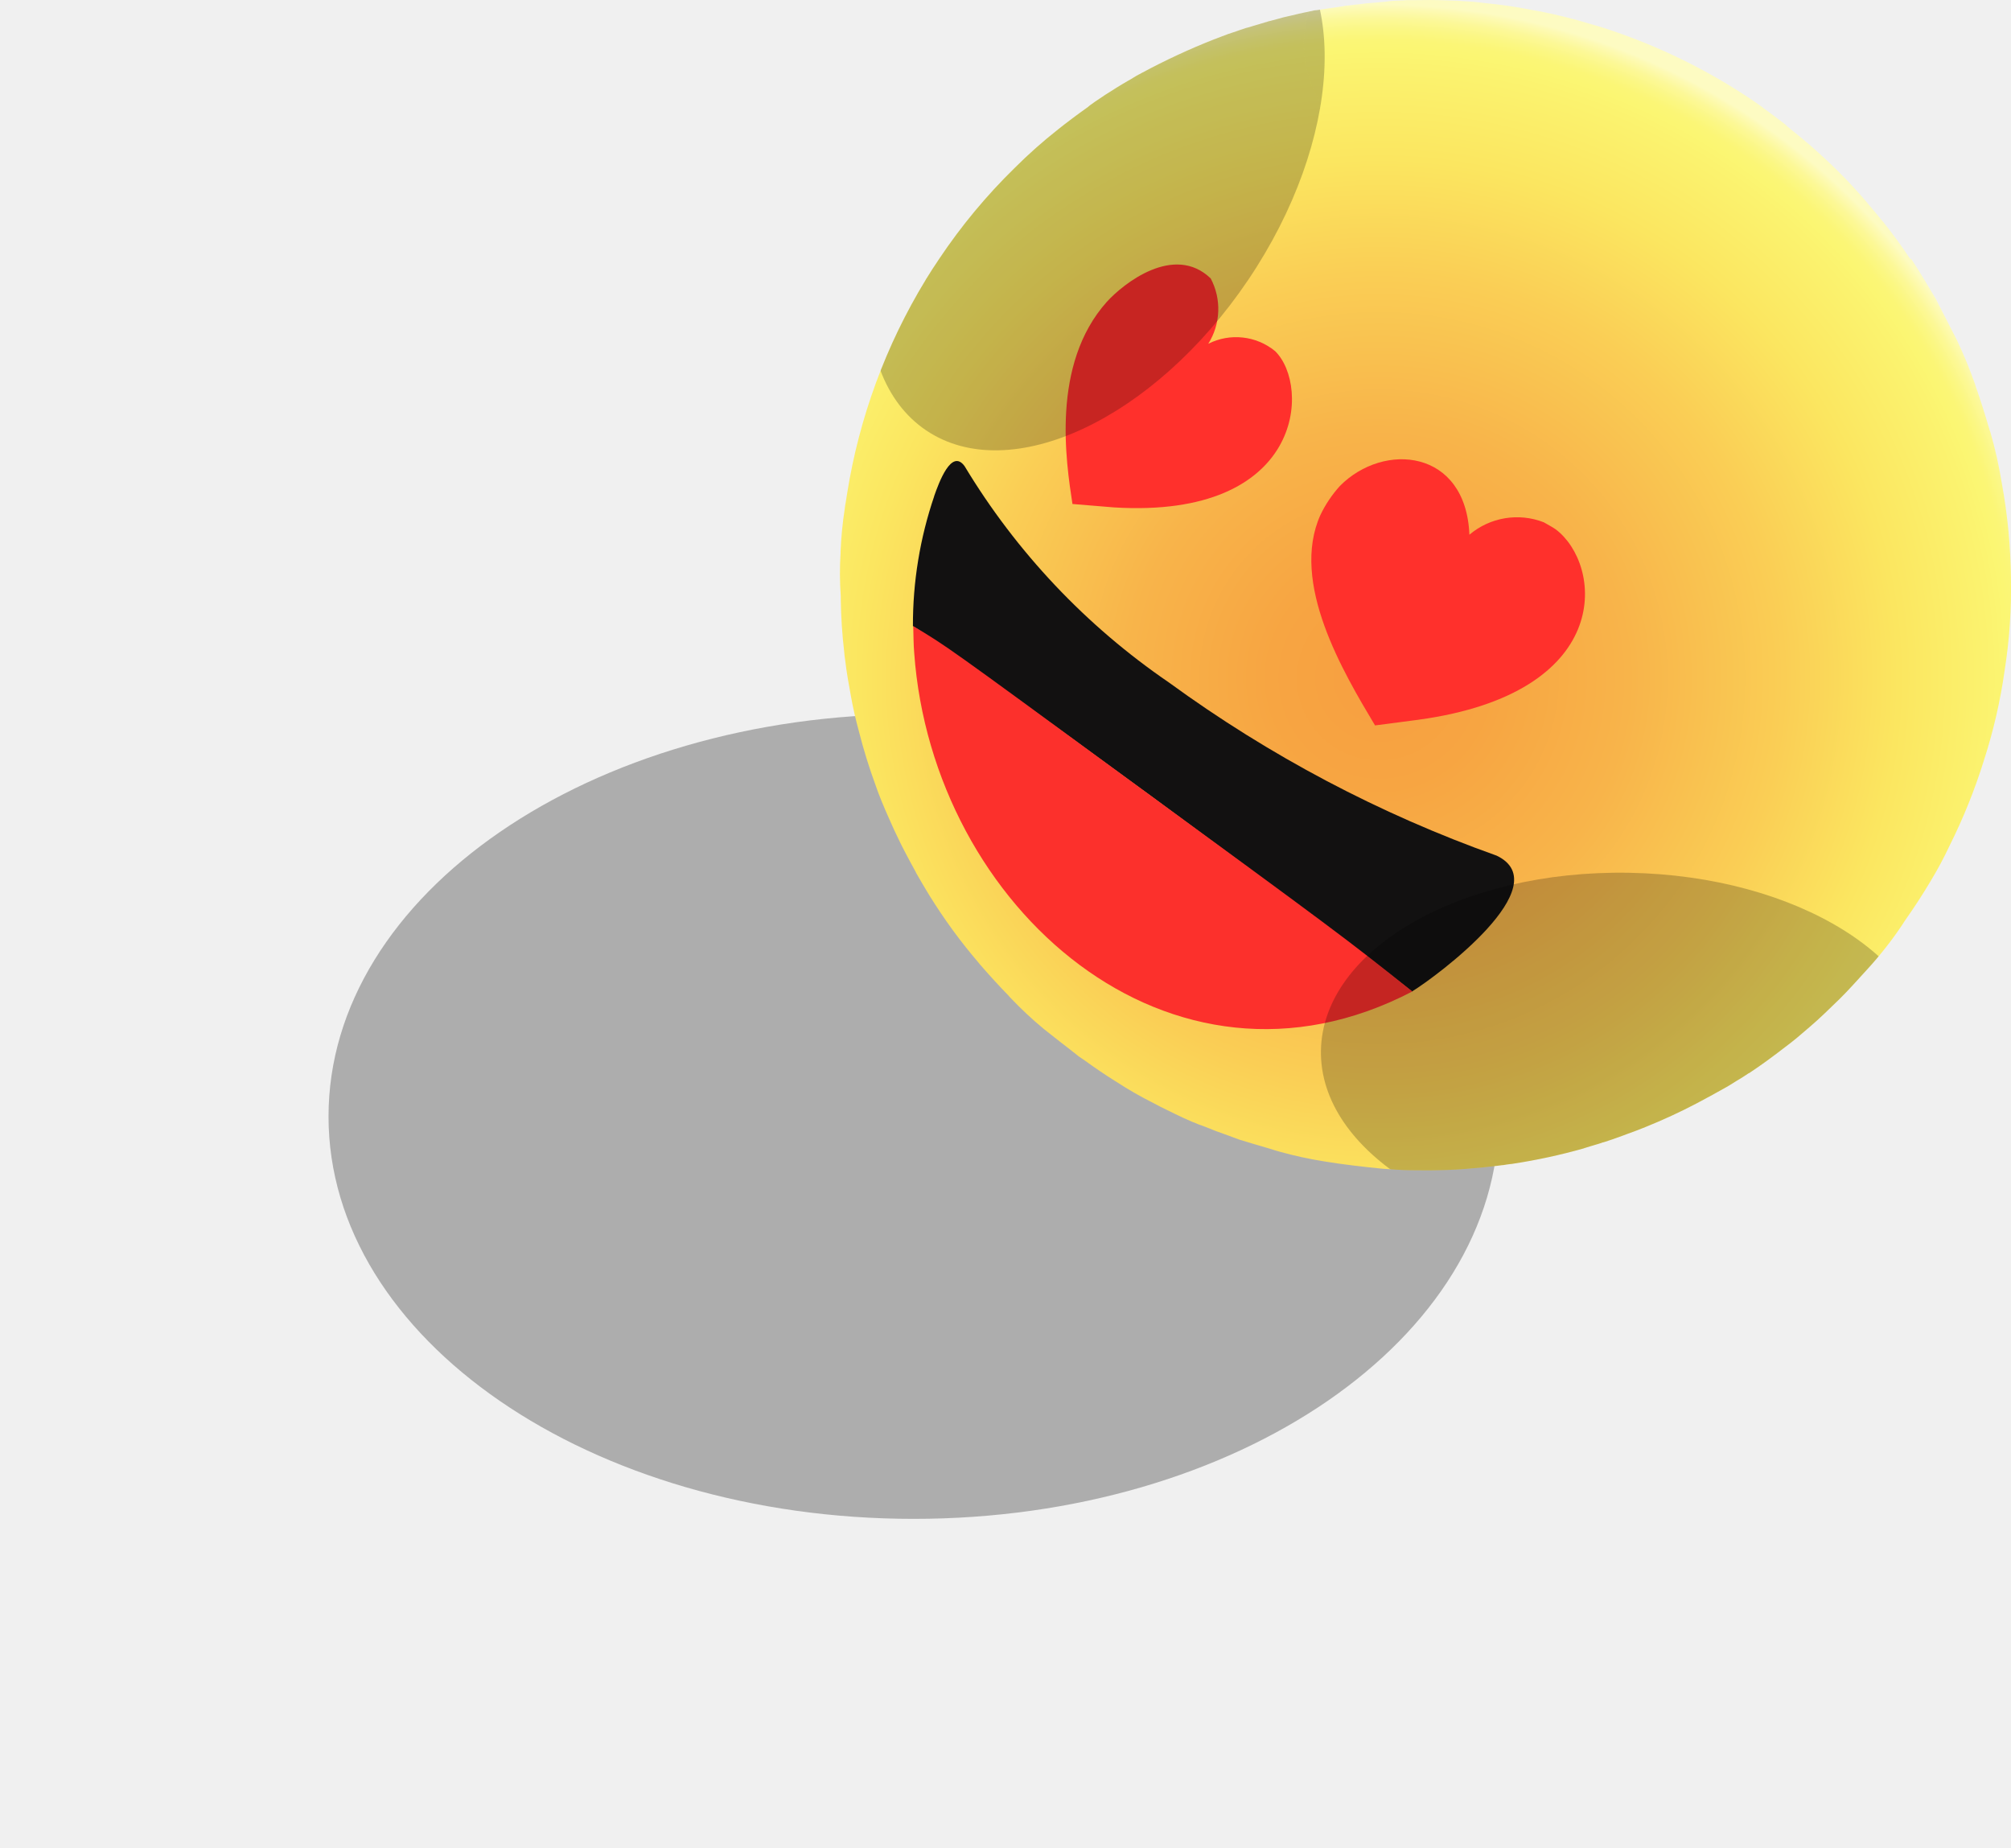
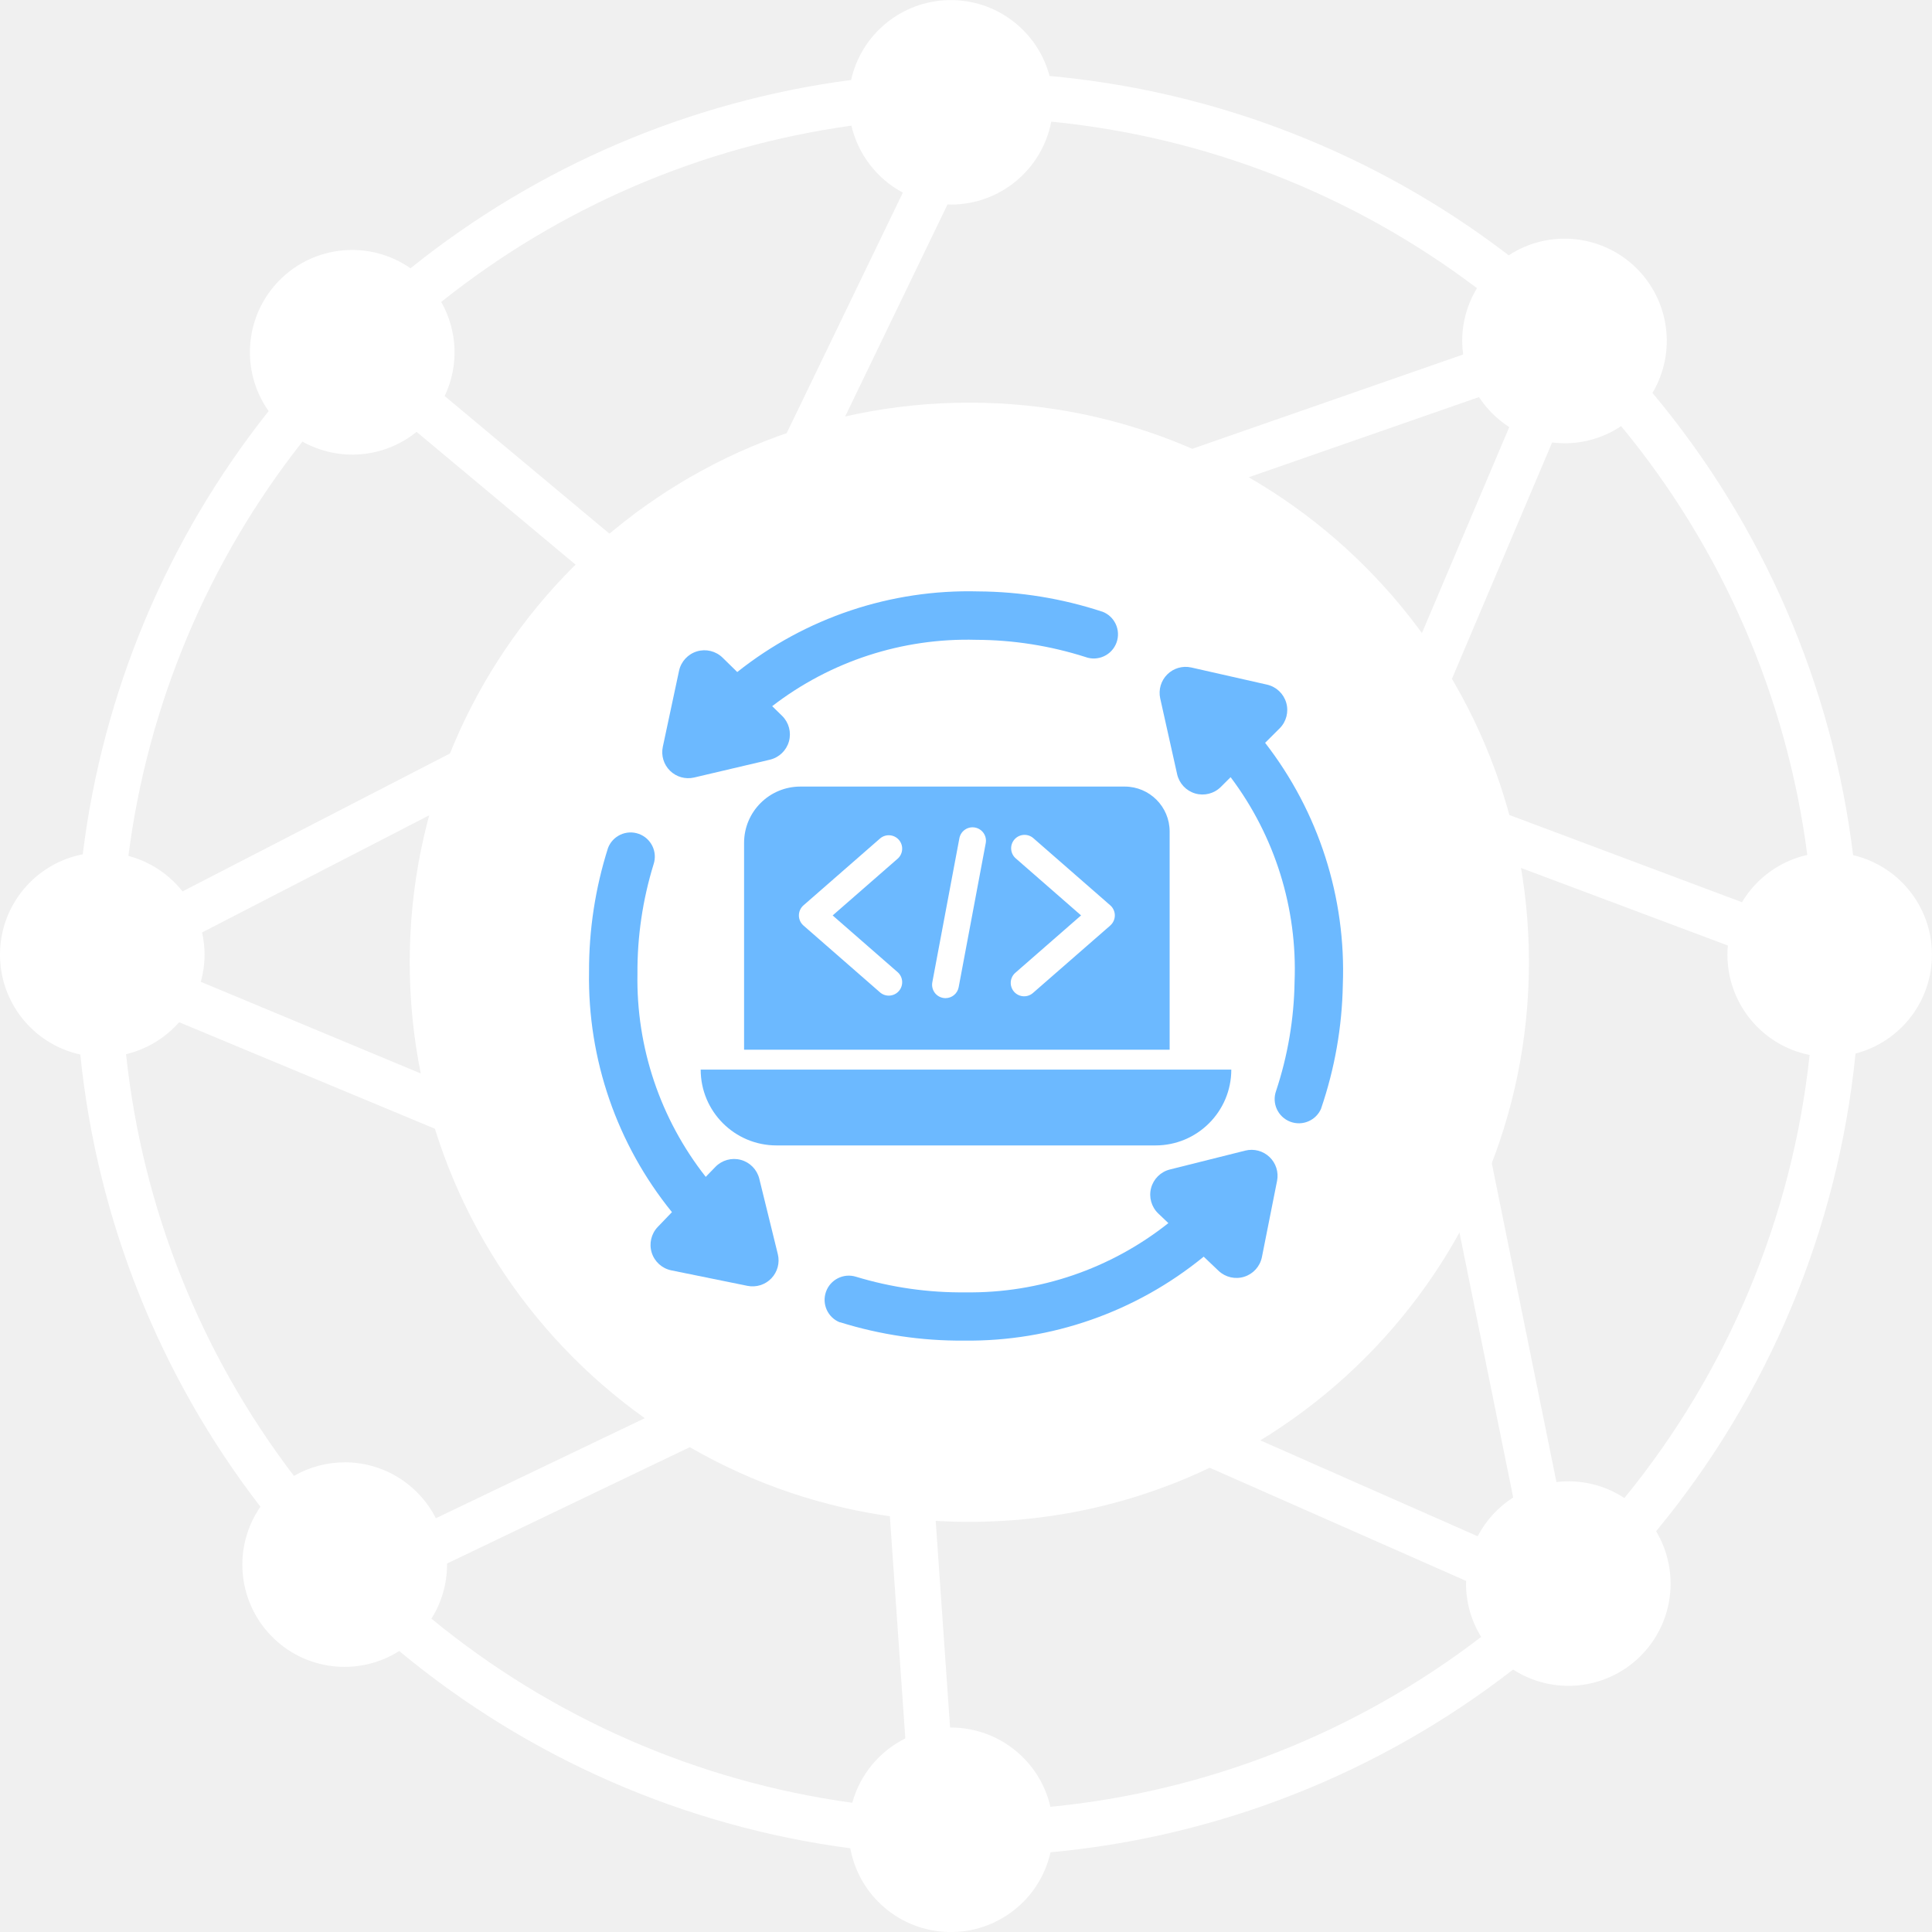
- <svg xmlns="http://www.w3.org/2000/svg" xmlns:xlink="http://www.w3.org/1999/xlink" width="82.478" height="75.758" viewBox="0 0 82.478 75.758">
+ <svg xmlns="http://www.w3.org/2000/svg" width="96.667" height="96.667" viewBox="0 0 96.667 96.667">
  <defs>
-     <radialGradient id="radial-gradient" cx="0.471" cy="0.58" r="0.575" gradientTransform="matrix(-0.999, -0.004, -0.004, 1, 0.933, 0.001)" gradientUnits="objectBoundingBox">
-       <stop offset="0" stop-color="#f79f40" />
-       <stop offset="0.163" stop-color="#f7a542" />
-       <stop offset="0.371" stop-color="#f8b44a" />
-       <stop offset="0.601" stop-color="#face55" />
-       <stop offset="0.771" stop-color="#fbe660" />
-       <stop offset="0.91" stop-color="#fbf36f" />
-       <stop offset="0.932" stop-color="#fbf672" />
-       <stop offset="0.947" stop-color="#fbf676" />
-       <stop offset="0.962" stop-color="#fbf783" />
-       <stop offset="0.978" stop-color="#fcf897" />
-       <stop offset="0.994" stop-color="#fdfab4" />
-       <stop offset="1" stop-color="#fdfbc2" />
-     </radialGradient>
    <clipPath id="clip-path">
-       <path id="Trazado_116496" data-name="Trazado 116496" d="M52.65,29.84v-.06c0-.11-.03-.77-.15-1.75-.01-.09-.02-.17-.03-.26-.02-.12-.04-.25-.06-.38a23.894,23.894,0,0,0-3.15-8.77c0-.01-.01-.01-.01-.02-.17-.29-.35-.57-.54-.85h0a23.353,23.353,0,0,0-3.06-3.74,20.449,20.449,0,0,0-1.77-1.6c-.39-.32-.78-.62-1.19-.91a.265.265,0,0,1-.06-.05l-.05-.04-.21-.15c-.26-.18-.55-.37-.86-.57h0c-.01-.01-.02-.01-.03-.02-.15-.09-.3-.19-.47-.28-.07-.04-.15-.09-.22-.13s-.12-.07-.19-.11a1.092,1.092,0,0,0-.15-.08,25.413,25.413,0,0,0-2.93-1.4c-.26-.11-.47-.18-.58-.23l-.18-.07-.18-.07c-.01,0-.02-.01-.03-.01l-.04-.01-.3-.1-.04-.01c-.01,0-.03-.01-.04-.01l-.2-.07a2.759,2.759,0,0,0-.27-.08l-.23-.07c-.04-.01-.09-.03-.13-.04-.01,0-.03-.01-.04-.01s-.03-.01-.05-.01a.636.636,0,0,1-.07-.02l-.26-.07-.22-.06c-.07-.02-.14-.03-.21-.05h-.01l-.13-.03-.25-.06-.18-.04a2.049,2.049,0,0,0-.24-.05c-.01,0-.03-.01-.04-.01-.06-.01-.12-.03-.18-.04l-.11-.02-.13-.03h-.02l-.04-.01c-.02,0-.05-.01-.07-.01a1.766,1.766,0,0,1-.2-.04.6.6,0,0,0-.12-.02h0a2.068,2.068,0,0,1-.22-.04l-.19-.03c-.03-.01-.07-.01-.11-.02a.985.985,0,0,0-.17-.02,1,1,0,0,0-.16-.02l-.27-.03-.25-.03c-.03,0-.05-.01-.08-.01h-.02a1.641,1.641,0,0,0-.23-.02l-.34-.03c-.08-.01-.16-.01-.23-.02-.09-.01-.17-.01-.26-.02s-.18-.01-.27-.02A.97.97,0,0,1,29.76,7h-.37c-.48-.01-.96-.01-1.45,0-.11,0-.21,0-.31.01s-.22.01-.32.02c-.07,0-.13.01-.19.01-.16.01-.31.02-.46.04-.05,0-.11.01-.16.01-.22.02-.43.04-.64.07-.1.01-.2.02-.3.04h-.01c-.02,0-.04.01-.06.01q-.24.03-.45.06c-.11.02-.23.04-.34.05-.26.04-.47.08-.61.11-.7.14-1.38.3-2.06.5-.41.11-.77.22-1.21.38a24.021,24.021,0,0,0-5.31,2.61h0c-.17.11-.33.22-.49.33a.265.265,0,0,0-.06.05c-.28.2-.56.4-.84.61a.423.423,0,0,1-.07.05l-.02.02-.02.02c-.01.01-.02.02-.03.02s-.02.01-.03.02c-.08.06-.15.12-.23.18-.15.12-.3.24-.44.36-.08.07-.16.13-.24.2-.16.14-.32.27-.46.4l-.02.02-.02.02c-.03.03-.07.06-.1.09-.75.69-1.21,1.19-1.24,1.22-.23.25-.46.51-.69.77-.16.19-.33.38-.5.59-.01.01-.02.03-.04.04l-.03.03c-.34.42-.69.89-1.08,1.46l-.01.01-.01.01c-.01.01-.01.02-.02.02-.18.26-.36.55-.54.86-.16.26-.32.52-.46.75l-.46.88c-.15.29-.29.56-.42.82a16.758,16.758,0,0,0-.76,1.82h0v.01c-.22.6-.42,1.23-.6,1.84l-.01.02a.037.037,0,0,1-.01.03,17.968,17.968,0,0,0-.5,2.13,23.506,23.506,0,0,0-.17,7.66,22.794,22.794,0,0,0,.82,3.68,23.944,23.944,0,0,0,1.38,3.51,15.311,15.311,0,0,0,.75,1.42c.32.56.68,1.11,1.06,1.66.04.07.09.13.13.2a16,16,0,0,0,1.39,1.8c.34.37.78.88,1.14,1.24s.83.82,1.22,1.15h0c.42.37.6.53.99.83q.72.585,1.47,1.08h.01c.16.11.32.22.49.32.19.12.38.24.55.34.09.05.22.13.36.21a.573.573,0,0,1,.07.04c.15.09.33.18.52.29.04.02.09.05.13.07a22.789,22.789,0,0,0,2.12,1c.18.07.42.17.7.28l.24.09.42.15.3.1.11.03c.01,0,.01,0,.02.01l.16.05a2.759,2.759,0,0,0,.27.08l.26.08c.01,0,.02,0,.02.01a22.1,22.1,0,0,0,2.96.66l.09.01c.08.01.17.03.27.04h.03l.23.03.53.06c.24.03.56.05.79.07s.49.03.74.04h.02c.13.01.25.01.37.01.33.01.77,0,1.1.01s.79-.03,1.13-.05c.72-.06,1.68-.17,2.39-.28a18.747,18.747,0,0,0,1.84-.38c.14-.04.28-.08.43-.12.43-.12.87-.25,1.24-.36l.43-.16c.35-.12.69-.25,1.03-.38l.17-.06c.4-.15.89-.38,1.32-.59.19-.09.37-.18.55-.28a15.71,15.71,0,0,0,1.56-.88c.02-.01.03-.02.05-.03.41-.26.82-.52,1.22-.81.09-.06.18-.12.26-.17l.44-.34c.12-.09.23-.18.35-.27l.66-.52a14.289,14.289,0,0,0,1.37-1.26l.03-.03.07-.07c.35-.35.74-.77,1.2-1.29a.138.138,0,0,0,.03-.04h0a20.958,20.958,0,0,0,2.02-2.71c.01-.01.01-.02.02-.03.19-.3.38-.61.57-.95v-.01h0c.08-.14.16-.29.24-.44.11-.2.22-.41.31-.59l.09-.18c.16-.32.31-.65.47-.99.21-.47.41-.94.56-1.36h0c.26-.7.5-1.44.71-2.23.13-.48.25-.96.33-1.41.1-.48.18-.98.25-1.5.02-.12.03-.23.05-.34.08-.69.14-1.41.16-2.14v-.13C52.68,31.04,52.68,30.45,52.65,29.84Z" transform="translate(-4.654 -6.992)" />
+       <rect id="Rectángulo_454829" data-name="Rectángulo 454829" width="96.667" height="96.667" fill="none" />
    </clipPath>
-     <linearGradient id="linear-gradient" x1="-0.166" y1="-323.933" x2="-1.166" y2="-323.933" gradientUnits="objectBoundingBox">
-       <stop offset="0" stop-color="#19b79c" />
-       <stop offset="0.405" stop-color="#1dbb9e" />
-       <stop offset="0.825" stop-color="#2ac8a3" />
-       <stop offset="0.997" stop-color="#31cfa6" />
-     </linearGradient>
-     <linearGradient id="linear-gradient-2" x1="-2.106" y1="-363.238" x2="-3.08" y2="-363.238" xlink:href="#linear-gradient" />
    <clipPath id="clip-path-2">
-       <path id="Trazado_116504" data-name="Trazado 116504" d="M4.652,29.65v-.06a15.757,15.757,0,0,1,.17-1.74,2.335,2.335,0,0,1,.04-.26c.02-.12.04-.25.06-.38a24.088,24.088,0,0,1,3.22-8.75c0-.01.01-.01.01-.02.18-.29.36-.57.55-.85h0a23.39,23.39,0,0,1,3.09-3.72,20.134,20.134,0,0,1,1.78-1.58q.585-.465,1.2-.9a.265.265,0,0,0,.06-.05l.05-.04.21-.15c.26-.18.55-.37.86-.56h0c.01-.01.02-.01.03-.02.15-.09.31-.19.47-.28a2.53,2.53,0,0,0,.22-.13c.06-.04.12-.07.19-.11.05-.03.1-.05.15-.08a27.308,27.308,0,0,1,2.95-1.37c.26-.1.47-.18.58-.22l.18-.06.18-.06c.01,0,.02-.01.03-.01l.05-.02.3-.1.04-.01c.01,0,.03-.01.04-.01l.2-.06c.08-.02.19-.06.27-.08l.23-.07a.647.647,0,0,0,.13-.04c.01,0,.03-.01.04-.01s.03-.01.05-.01a.637.637,0,0,0,.07-.02l.26-.07.22-.06c.07-.02.14-.03.21-.05h.01l.13-.03c.08-.02.18-.04.25-.06l.18-.04c.08-.02.16-.03.24-.05.01,0,.03-.01.04-.01a1.163,1.163,0,0,0,.18-.04l.11-.01.13-.02h.02l.04-.01c.02,0,.05-.01.07-.01l.2-.03c.04-.01.09-.01.13-.02h0l.22-.03.19-.03a.516.516,0,0,0,.11-.02.985.985,0,0,1,.17-.02c.06-.01.11-.01.16-.02l.27-.03.25-.03c.03,0,.05-.01.08-.01h.02c.07-.01.15-.01.23-.02l.34-.03c.08-.01.16-.01.23-.02a1.569,1.569,0,0,1,.24-.03,2.437,2.437,0,0,1,.27-.01.86.86,0,0,1,.16-.01l.15-.01h.24c.49-.01.97-.01,1.45.01.11,0,.21.01.31.01s.22.01.32.02c.07,0,.13.01.19.01.16.01.31.02.46.04.05.01.11.01.16.02.22.02.43.05.64.07.1.01.2.03.3.04h.01c.02,0,.04.01.06.01.16.02.31.05.45.07l.34.06c.26.05.47.09.6.11.69.14,1.38.31,2.06.52.41.11.76.23,1.21.39a24.178,24.178,0,0,1,5.28,2.65h0c.16.11.33.22.49.34a.265.265,0,0,1,.06.05c.28.2.56.41.83.62a.424.424,0,0,0,.07.05l.02.02.02.02.03.03c.01.01.02.01.02.02.08.06.15.12.22.18.15.12.3.24.44.36.08.07.16.14.24.2.16.14.31.28.46.41l.02.02.02.02c.03.03.07.06.1.09.75.69,1.2,1.2,1.23,1.23.23.25.46.51.68.78.16.19.32.38.49.59.01.01.02.03.04.04l.02.03c.33.42.69.89,1.07,1.47l.04.01.01.01c.01.01.01.02.02.02.17.26.36.56.54.86.16.26.31.53.45.75l.45.88c.15.29.29.56.42.82a18.431,18.431,0,0,1,.75,1.83h0v.01c.21.6.41,1.23.59,1.85l.01.02a.037.037,0,0,0,.01.03,17.59,17.59,0,0,1,.48,2.14,22.71,22.71,0,0,1,.37,3.87,21.465,21.465,0,0,1-.26,3.8,21.96,21.96,0,0,1-.85,3.68,23.286,23.286,0,0,1-1.41,3.5,15.244,15.244,0,0,1-.76,1.42c-.33.56-.69,1.11-1.07,1.65-.04.07-.09.13-.13.2a15.2,15.2,0,0,1-1.41,1.79c-.34.37-.79.88-1.15,1.23s-.84.82-1.22,1.14h0c-.43.37-.6.52-1,.82-.49.38-.98.74-1.48,1.07H41.9c-.16.11-.32.21-.49.31-.19.12-.38.24-.55.33-.09.05-.22.12-.36.2a.574.574,0,0,0-.07.04c-.15.08-.33.18-.52.28-.04.02-.09.05-.13.07a23.108,23.108,0,0,1-2.12.98c-.18.07-.42.17-.71.27l-.24.09-.42.15-.3.1-.11.03c-.01,0-.01,0-.02.01l-.16.05c-.08.02-.19.06-.27.08l-.26.08c-.01,0-.02,0-.02.01a23.962,23.962,0,0,1-2.96.64l-.09.01c-.08.01-.17.02-.27.04H31.8l-.23.03-.53.06c-.24.02-.56.05-.79.07s-.49.03-.74.04h-.02c-.13,0-.25.01-.37.01-.33.01-.77,0-1.1,0s-.79-.04-1.13-.06c-.72-.07-1.68-.18-2.39-.3a16.281,16.281,0,0,1-1.84-.4c-.14-.04-.28-.08-.43-.13-.43-.12-.87-.26-1.24-.37l-.43-.16c-.35-.12-.69-.25-1.03-.39l-.17-.06c-.4-.15-.88-.38-1.32-.6-.19-.09-.37-.18-.55-.28a15.612,15.612,0,0,1-1.55-.89.219.219,0,0,0-.05-.03c-.41-.26-.81-.53-1.21-.82-.09-.06-.17-.12-.25-.17L14,49.97c-.12-.09-.23-.18-.35-.27l-.66-.52a15.233,15.233,0,0,1-1.36-1.27l-.03-.03-.06-.07c-.34-.35-.74-.78-1.19-1.3a.138.138,0,0,1-.03-.04h0a21.889,21.889,0,0,1-2-2.73c-.01-.01-.01-.02-.02-.03-.18-.3-.37-.61-.56-.95v-.01h0c-.08-.14-.16-.29-.24-.44-.11-.21-.22-.41-.31-.59l-.09-.18c-.16-.32-.31-.65-.46-.99-.21-.47-.41-.95-.55-1.36h0a22.441,22.441,0,0,1-.69-2.23c-.13-.48-.24-.96-.32-1.41-.09-.49-.18-.98-.24-1.5-.02-.12-.03-.23-.04-.34a21.166,21.166,0,0,1-.14-2.14v-.13A13.347,13.347,0,0,1,4.652,29.65Z" transform="translate(-4.627 -6.983)" fill="url(#radial-gradient)" />
+       <rect id="Rectángulo_458181" data-name="Rectángulo 458181" width="37.72" height="37.487" fill="#6cb9ff" />
    </clipPath>
  </defs>
-   <g id="Grupo_157926" data-name="Grupo 157926" transform="translate(13.474)">
-     <ellipse id="Elipse_4737" data-name="Elipse 4737" cx="24" cy="16.5" rx="24" ry="16.5" transform="translate(0 29.284)" fill="#0b0b0b" opacity="0.292" style="mix-blend-mode: multiply;isolation: isolate" />
-     <path id="Trazado_116493" data-name="Trazado 116493" d="M4.652,29.65v-.06a15.757,15.757,0,0,1,.17-1.74,2.335,2.335,0,0,1,.04-.26c.02-.12.04-.25.06-.38a24.088,24.088,0,0,1,3.22-8.75c0-.01.01-.01.01-.02.18-.29.36-.57.55-.85h0a23.39,23.39,0,0,1,3.09-3.72,20.134,20.134,0,0,1,1.78-1.58q.585-.465,1.2-.9a.265.265,0,0,0,.06-.05l.05-.04.21-.15c.26-.18.55-.37.86-.56h0c.01-.01.02-.01.03-.02.15-.09.31-.19.47-.28a2.53,2.53,0,0,0,.22-.13c.06-.04.12-.07.19-.11.05-.03.1-.05.15-.08a27.308,27.308,0,0,1,2.95-1.37c.26-.1.47-.18.58-.22l.18-.06.18-.06c.01,0,.02-.01.03-.01l.05-.02.3-.1.04-.01c.01,0,.03-.01.04-.01l.2-.06c.08-.02.19-.06.27-.08l.23-.07a.647.647,0,0,0,.13-.04c.01,0,.03-.01.04-.01s.03-.01.05-.01a.637.637,0,0,0,.07-.02l.26-.07.22-.06c.07-.02.14-.03.21-.05h.01l.13-.03c.08-.02.18-.04.25-.06l.18-.04c.08-.02.16-.03.24-.05.01,0,.03-.01.04-.01a1.163,1.163,0,0,0,.18-.04l.11-.01.13-.02h.02l.04-.01c.02,0,.05-.01.07-.01l.2-.03c.04-.01.09-.01.13-.02h0l.22-.03.19-.03a.516.516,0,0,0,.11-.02.985.985,0,0,1,.17-.02c.06-.01.11-.01.16-.02l.27-.03.25-.03c.03,0,.05-.01.08-.01h.02c.07-.01.15-.01.23-.02l.34-.03c.08-.01.16-.01.23-.02a1.569,1.569,0,0,1,.24-.03,2.437,2.437,0,0,1,.27-.01.86.86,0,0,1,.16-.01l.15-.01h.24c.49-.01.97-.01,1.45.01.11,0,.21.01.31.01s.22.01.32.02c.07,0,.13.01.19.01.16.01.31.02.46.04.05.01.11.01.16.02.22.02.43.05.64.07.1.01.2.03.3.04h.01c.02,0,.04.01.06.01.16.02.31.05.45.07l.34.06c.26.05.47.09.6.11.69.14,1.38.31,2.06.52.41.11.76.23,1.21.39a24.178,24.178,0,0,1,5.28,2.65h0c.16.11.33.22.49.34a.265.265,0,0,1,.06.05c.28.2.56.41.83.62a.424.424,0,0,0,.07.05l.02.02.02.02.03.03c.01.01.02.01.02.02.08.06.15.12.22.18.15.12.3.24.44.36.08.07.16.14.24.2.16.14.31.28.46.41l.02.02.02.02c.03.03.07.06.1.09.75.69,1.2,1.2,1.23,1.23.23.25.46.51.68.78.16.19.32.38.49.59.01.01.02.03.04.04l.02.03c.33.42.69.89,1.07,1.47l.04.01.01.01c.01.01.01.02.02.02.17.26.36.56.54.86.16.26.31.53.45.75l.45.88c.15.29.29.56.42.82a18.431,18.431,0,0,1,.75,1.83h0v.01c.21.6.41,1.23.59,1.85l.01.02a.037.037,0,0,0,.01.03,17.59,17.59,0,0,1,.48,2.14,22.71,22.71,0,0,1,.37,3.87,21.465,21.465,0,0,1-.26,3.8,21.96,21.96,0,0,1-.85,3.68,23.286,23.286,0,0,1-1.41,3.5,15.244,15.244,0,0,1-.76,1.42c-.33.56-.69,1.11-1.07,1.65-.04.07-.09.13-.13.2a15.2,15.2,0,0,1-1.41,1.79c-.34.37-.79.88-1.15,1.23s-.84.82-1.22,1.14h0c-.43.37-.6.52-1,.82-.49.38-.98.74-1.48,1.07H41.9c-.16.11-.32.21-.49.31-.19.12-.38.24-.55.33-.09.05-.22.12-.36.2a.574.574,0,0,0-.07.04c-.15.08-.33.18-.52.28-.04.02-.09.05-.13.07a23.108,23.108,0,0,1-2.12.98c-.18.07-.42.17-.71.27l-.24.09-.42.15-.3.1-.11.03c-.01,0-.01,0-.02.01l-.16.05c-.08.02-.19.06-.27.08l-.26.08c-.01,0-.02,0-.02.01a23.962,23.962,0,0,1-2.96.64l-.09.01c-.08.01-.17.02-.27.04H31.8l-.23.03-.53.06c-.24.02-.56.05-.79.07s-.49.03-.74.04h-.02c-.13,0-.25.01-.37.01-.33.01-.77,0-1.1,0s-.79-.04-1.13-.06c-.72-.07-1.68-.18-2.39-.3a16.281,16.281,0,0,1-1.84-.4c-.14-.04-.28-.08-.43-.13-.43-.12-.87-.26-1.24-.37l-.43-.16c-.35-.12-.69-.25-1.03-.39l-.17-.06c-.4-.15-.88-.38-1.32-.6-.19-.09-.37-.18-.55-.28a15.612,15.612,0,0,1-1.55-.89.219.219,0,0,0-.05-.03c-.41-.26-.81-.53-1.21-.82-.09-.06-.17-.12-.25-.17L14,49.97c-.12-.09-.23-.18-.35-.27l-.66-.52a15.233,15.233,0,0,1-1.36-1.27l-.03-.03-.06-.07c-.34-.35-.74-.78-1.19-1.3a.138.138,0,0,1-.03-.04h0a21.889,21.889,0,0,1-2-2.73c-.01-.01-.01-.02-.02-.03-.18-.3-.37-.61-.56-.95v-.01h0c-.08-.14-.16-.29-.24-.44-.11-.21-.22-.41-.31-.59l-.09-.18c-.16-.32-.31-.65-.46-.99-.21-.47-.41-.95-.55-1.36h0a22.441,22.441,0,0,1-.69-2.23c-.13-.48-.24-.96-.32-1.41-.09-.49-.18-.98-.24-1.5-.02-.12-.03-.23-.04-.34a21.166,21.166,0,0,1-.14-2.14v-.13A13.347,13.347,0,0,1,4.652,29.65Z" transform="translate(16.349 -6.983)" fill="url(#radial-gradient)" />
-     <g id="Grupo_86225" data-name="Grupo 86225" transform="translate(20.955 0.009)" clip-path="url(#clip-path)">
-       <path id="Trazado_116494" data-name="Trazado 116494" d="M50.67,21.64a4.37,4.37,0,0,1,.18-.46C50.8,21.33,50.74,21.48,50.67,21.64Z" transform="translate(-48.844 -6.992)" fill="url(#linear-gradient)" />
-       <path id="Trazado_116495" data-name="Trazado 116495" d="M4.7,34.92c.03-.14.05-.28.08-.41C4.75,34.65,4.73,34.79,4.7,34.92Z" transform="translate(43.196 -6.992)" fill="url(#linear-gradient-2)" />
-     </g>
-     <path id="Trazado_116497" data-name="Trazado 116497" d="M25.873,27.33A16.375,16.375,0,0,0,25,32.66c2.26,1.39,16.97,12.2,20.47,14.98,1.03-.63,6.02-4.35,3.47-5.57a52.925,52.925,0,0,1-13.44-7.1,28.664,28.664,0,0,1-8.38-8.87c-.54-.75-1.06.69-1.25,1.23" transform="translate(-1.032 -6.983)" fill="#121111" />
-     <path id="Trazado_116499" data-name="Trazado 116499" d="M29.22,33.76c.75,10.43,10.52,19.05,20.43,13.88-2.65-2.12-3.33-2.62-11.66-8.71-7.45-5.46-7.45-5.46-8.81-6.27.01.33.01.77.04,1.1" transform="translate(-5.199 -6.983)" fill="#fc302c" />
-     <g id="Grupo_86231" data-name="Grupo 86231" transform="translate(40.307 18.833)">
-       <path id="Trazado_116501" data-name="Trazado 116501" d="M22.473,28.1c-1.25,2.78.93,6.44,2.24,8.63.65-.09,1.52-.19,2.17-.29,7.67-1.22,7.14-6.32,5.24-7.75-.14-.1-.34-.2-.49-.29a3.024,3.024,0,0,0-3.05.51c-.14-3.51-3.51-3.82-5.31-2a4.969,4.969,0,0,0-.8,1.19" transform="translate(-22.099 -25.816)" fill="#ff302c" />
-     </g>
-     <g id="Grupo_86232" data-name="Grupo 86232" transform="translate(30.232 10.846)">
-       <path id="Trazado_116503" data-name="Trazado 116503" d="M35.806,19.36c-2.3,2.57-1.67,6.58-1.41,8.29.51.04,1.19.1,1.7.14,7.78.48,8.08-4.98,6.61-6.41a2.529,2.529,0,0,0-2.74-.3,2.679,2.679,0,0,0,.1-2.68c-1.5-1.44-3.58.21-4.26.96" transform="translate(-34.117 -17.829)" fill="#ff302c" />
-     </g>
-     <g id="Enmascarar_grupo_59" data-name="Enmascarar grupo 59" transform="translate(20.976 0)" clip-path="url(#clip-path-2)">
-       <g id="Grupo_86233" data-name="Grupo 86233" transform="translate(-2.683 -7.272)" opacity="0.561" style="mix-blend-mode: multiply;isolation: isolate">
-         <g id="Grupo_86230" data-name="Grupo 86230" transform="translate(0)">
-           <ellipse id="Elipse_4734" data-name="Elipse 4734" cx="12.5" cy="7.5" rx="12.5" ry="7.5" transform="translate(21.707 1.557)" fill="#fff" opacity="0.743" />
-           <ellipse id="Elipse_4735" data-name="Elipse 4735" cx="12.5" cy="7.5" rx="12.5" ry="7.5" transform="translate(26.415 8.388) rotate(124)" opacity="0.387" />
-           <ellipse id="Elipse_4736" data-name="Elipse 4736" cx="12.5" cy="7.5" rx="12.5" ry="7.5" transform="matrix(-1, -0.017, 0.017, -1, 47.282, 58.274)" opacity="0.387" />
+   <g id="Grupo_1211732" data-name="Grupo 1211732" transform="translate(13062.611 11994.844)">
+     <g id="Grupo_1177591" data-name="Grupo 1177591" transform="translate(-13974.944 -12164.697)">
+       <g id="Grupo_1177589" data-name="Grupo 1177589" transform="translate(912.333 169.854)">
+         <g id="Grupo_1177587" data-name="Grupo 1177587" transform="translate(0 0)" clip-path="url(#clip-path)">
+           <path id="Trazado_997422" data-name="Trazado 997422" d="M92.72,42.786A44.443,44.443,0,0,0,82.681,19.659a5.111,5.111,0,0,0-7.192-6.886A44.377,44.377,0,0,0,52.514,3.8a5.112,5.112,0,0,0-9.929.2A44.438,44.438,0,0,0,20.54,13.422a5.114,5.114,0,0,0-7.1,7.146,44.4,44.4,0,0,0-9.3,22.175,5.116,5.116,0,0,0-.122,10.019,44.388,44.388,0,0,0,9.011,22.624,5.113,5.113,0,0,0,6.947,7.22,44.435,44.435,0,0,0,22.568,9.871,5.114,5.114,0,0,0,10.019.2,44.4,44.4,0,0,0,23.144-9.143,5.112,5.112,0,0,0,7.156-6.921,44.454,44.454,0,0,0,9.978-23.9,5.114,5.114,0,0,0-.12-9.927M78.281,22.177a5.085,5.085,0,0,0,2.832-.857,42.2,42.2,0,0,1,9.314,21.453,5.121,5.121,0,0,0-3.268,2.367l-13.07-4.9c.01-.143.02-.288.02-.436a5.114,5.114,0,0,0-2.166-4.179l5.717-13.488a5.54,5.54,0,0,0,.62.041m-2.763-.814-5.681,13.4A5.061,5.061,0,0,0,64.2,38.015L40.559,32.568a4.975,4.975,0,0,0-.107-1.018L74,19.866a5.13,5.13,0,0,0,1.513,1.5M47.575,10.235A5.118,5.118,0,0,0,52.6,6.085a42.135,42.135,0,0,1,21.3,8.332,5.089,5.089,0,0,0-.74,2.643,5.372,5.372,0,0,0,.048.676L39.49,29.476a5.133,5.133,0,0,0-.926-.926l8.845-18.323c.056,0,.11.008.166.008M42.6,6.286a5.119,5.119,0,0,0,2.574,3.35L36.5,27.594a5.132,5.132,0,0,0-1.056-.11,5.08,5.08,0,0,0-2.916.916L22.249,19.815a5.087,5.087,0,0,0-.173-4.709A42.168,42.168,0,0,1,42.6,6.286M10.11,46.654,31.369,35.689A5.1,5.1,0,0,0,35.4,37.717l7.286,23.29a5.2,5.2,0,0,0-1.128,1.248L10.047,49.123a5.083,5.083,0,0,0,.189-1.357,5.143,5.143,0,0,0-.125-1.112m5.021-24.56a5.114,5.114,0,0,0,5.712-.487l10.149,8.475a5.1,5.1,0,0,0-.564,3.536L9.133,44.6a5.116,5.116,0,0,0-2.709-1.776,42.149,42.149,0,0,1,8.707-20.728m2.117,51.07a5.1,5.1,0,0,0-2.541.679,42.112,42.112,0,0,1-8.4-21.1,5.122,5.122,0,0,0,2.656-1.6L40.791,64.4a5.487,5.487,0,0,0-.041.615,5.117,5.117,0,0,0,.306,1.73L21.808,75.964a5.117,5.117,0,0,0-4.559-2.8M42.643,90.2a42.21,42.21,0,0,1-21.057-9.212,5.064,5.064,0,0,0,.781-2.7l0-.059,19.93-9.552a5.118,5.118,0,0,0,1.806,1.14l1.194,17.162A5.117,5.117,0,0,0,42.643,90.2m2.12-30.178-7.131-22.8a5.125,5.125,0,0,0,2.431-2.431L63.9,40.278a5.087,5.087,0,0,0,.814,2.327L48.365,60.547a5.054,5.054,0,0,0-3.6-.528M52.557,90.4a5.116,5.116,0,0,0-4.982-3.965l-.038,0L46.4,70.1a5.108,5.108,0,0,0,3.128-1.518L73.359,79.1c0,.046-.008.087-.008.133a5.092,5.092,0,0,0,.758,2.669,42.132,42.132,0,0,1-21.552,8.5M73.933,76.865,50.723,66.624a5.087,5.087,0,0,0-.671-4.551l16.3-17.891a5.087,5.087,0,0,0,2.64.74,5.635,5.635,0,0,0,.628-.041l6.092,30.043a5.106,5.106,0,0,0-1.778,1.941m7.342-1.913a5.087,5.087,0,0,0-3.4-.8L71.78,44.092a5.138,5.138,0,0,0,1.612-1.684l13.062,4.9a4.535,4.535,0,0,0-.023.459,5.116,5.116,0,0,0,4.113,5.016,42.167,42.167,0,0,1-9.268,22.17" transform="translate(0 0.001)" fill="#fff" />
        </g>
      </g>
    </g>
+     <circle id="Elipse_13614" data-name="Elipse 13614" cx="28" cy="28" r="28" transform="translate(-13042.111 -11974.697)" fill="#fff" />
+     <g id="Grupo_1184530" data-name="Grupo 1184530" transform="translate(-13033.138 -11965.254)" clip-path="url(#clip-path-2)">
+       <path id="Trazado_1030185" data-name="Trazado 1030185" d="M41.515,177.852a3.793,3.793,0,0,0,3.793,3.793H64.271a3.793,3.793,0,0,0,3.793-3.793Z" transform="translate(-35.93 -153.924)" fill="#6cb9ff" />
+       <path id="Trazado_1030186" data-name="Trazado 1030186" d="M78.945,74.838A2.248,2.248,0,0,0,76.7,72.59H60.469a2.817,2.817,0,0,0-2.817,2.817V85.756H78.945ZM65.353,81.892a.671.671,0,0,1-.882,1.01l-3.847-3.359a.671.671,0,0,1,0-1.01l3.847-3.359a.671.671,0,0,1,.882,1.01l-3.269,2.854Zm4.39-6.469-1.354,7.206a.671.671,0,0,1-.658.547.681.681,0,0,1-.125-.012.67.67,0,0,1-.535-.783l1.354-7.206a.67.67,0,0,1,1.318.248m6.23,4.12L72.126,82.9a.671.671,0,1,1-.882-1.01l3.269-2.854-3.269-2.854a.67.67,0,1,1,.882-1.01l3.847,3.359a.67.67,0,0,1,0,1.01" transform="translate(-49.896 -62.824)" fill="#6cb9ff" />
+       <path id="Trazado_1030187" data-name="Trazado 1030187" d="M49.214,1.01A20.237,20.237,0,0,0,43.023,0,18.591,18.591,0,0,0,30.962,4.034l-.737-.722a1.3,1.3,0,0,0-2.175.655L27.236,7.78A1.3,1.3,0,0,0,28.8,9.313L32.6,8.419a1.3,1.3,0,0,0,.61-2.188l-.5-.489a15.979,15.979,0,0,1,10.2-3.32,18.191,18.191,0,0,1,5.472.86,1.211,1.211,0,0,0,.837-2.273" transform="translate(-23.547 0.001)" fill="#6cb9ff" />
+       <path id="Trazado_1030188" data-name="Trazado 1030188" d="M.95,90.255A20.225,20.225,0,0,0,0,96.455a18.592,18.592,0,0,0,4.148,12.022l-.714.744a1.3,1.3,0,0,0,.676,2.168l3.82.777a1.3,1.3,0,0,0,1.517-1.58l-.93-3.785a1.3,1.3,0,0,0-2.194-.589l-.484.5A15.98,15.98,0,0,1,2.422,96.55a18.178,18.178,0,0,1,.808-5.48A1.211,1.211,0,0,0,.95,90.255" transform="translate(-0.001 -77.418)" fill="#6cb9ff" />
+       <path id="Trazado_1030189" data-name="Trazado 1030189" d="M88.106,216.267a20.23,20.23,0,0,0,6.2.92,18.591,18.591,0,0,0,12-4.2l.747.711a1.3,1.3,0,0,0,2.165-.686l.76-3.823a1.3,1.3,0,0,0-1.586-1.51l-3.781.947a1.3,1.3,0,0,0-.579,2.2l.506.482a15.98,15.98,0,0,1-10.151,3.465,18.2,18.2,0,0,1-5.484-.783,1.211,1.211,0,0,0-.8,2.284" transform="translate(-75.553 -179.7)" fill="#6cb9ff" />
+       <path id="Trazado_1030190" data-name="Trazado 1030190" d="M220.233,50.135a20.232,20.232,0,0,0,1.083-6.178,18.592,18.592,0,0,0-3.888-12.109l.731-.728a1.3,1.3,0,0,0-.629-2.182l-3.8-.86a1.3,1.3,0,0,0-1.551,1.546l.848,3.8a1.3,1.3,0,0,0,2.18.636l.495-.493a15.979,15.979,0,0,1,3.2,10.238,18.186,18.186,0,0,1-.926,5.462,1.211,1.211,0,0,0,2.262.864" transform="translate(-183.602 -24.271)" fill="#6cb9ff" />
+     </g>
  </g>
</svg>
